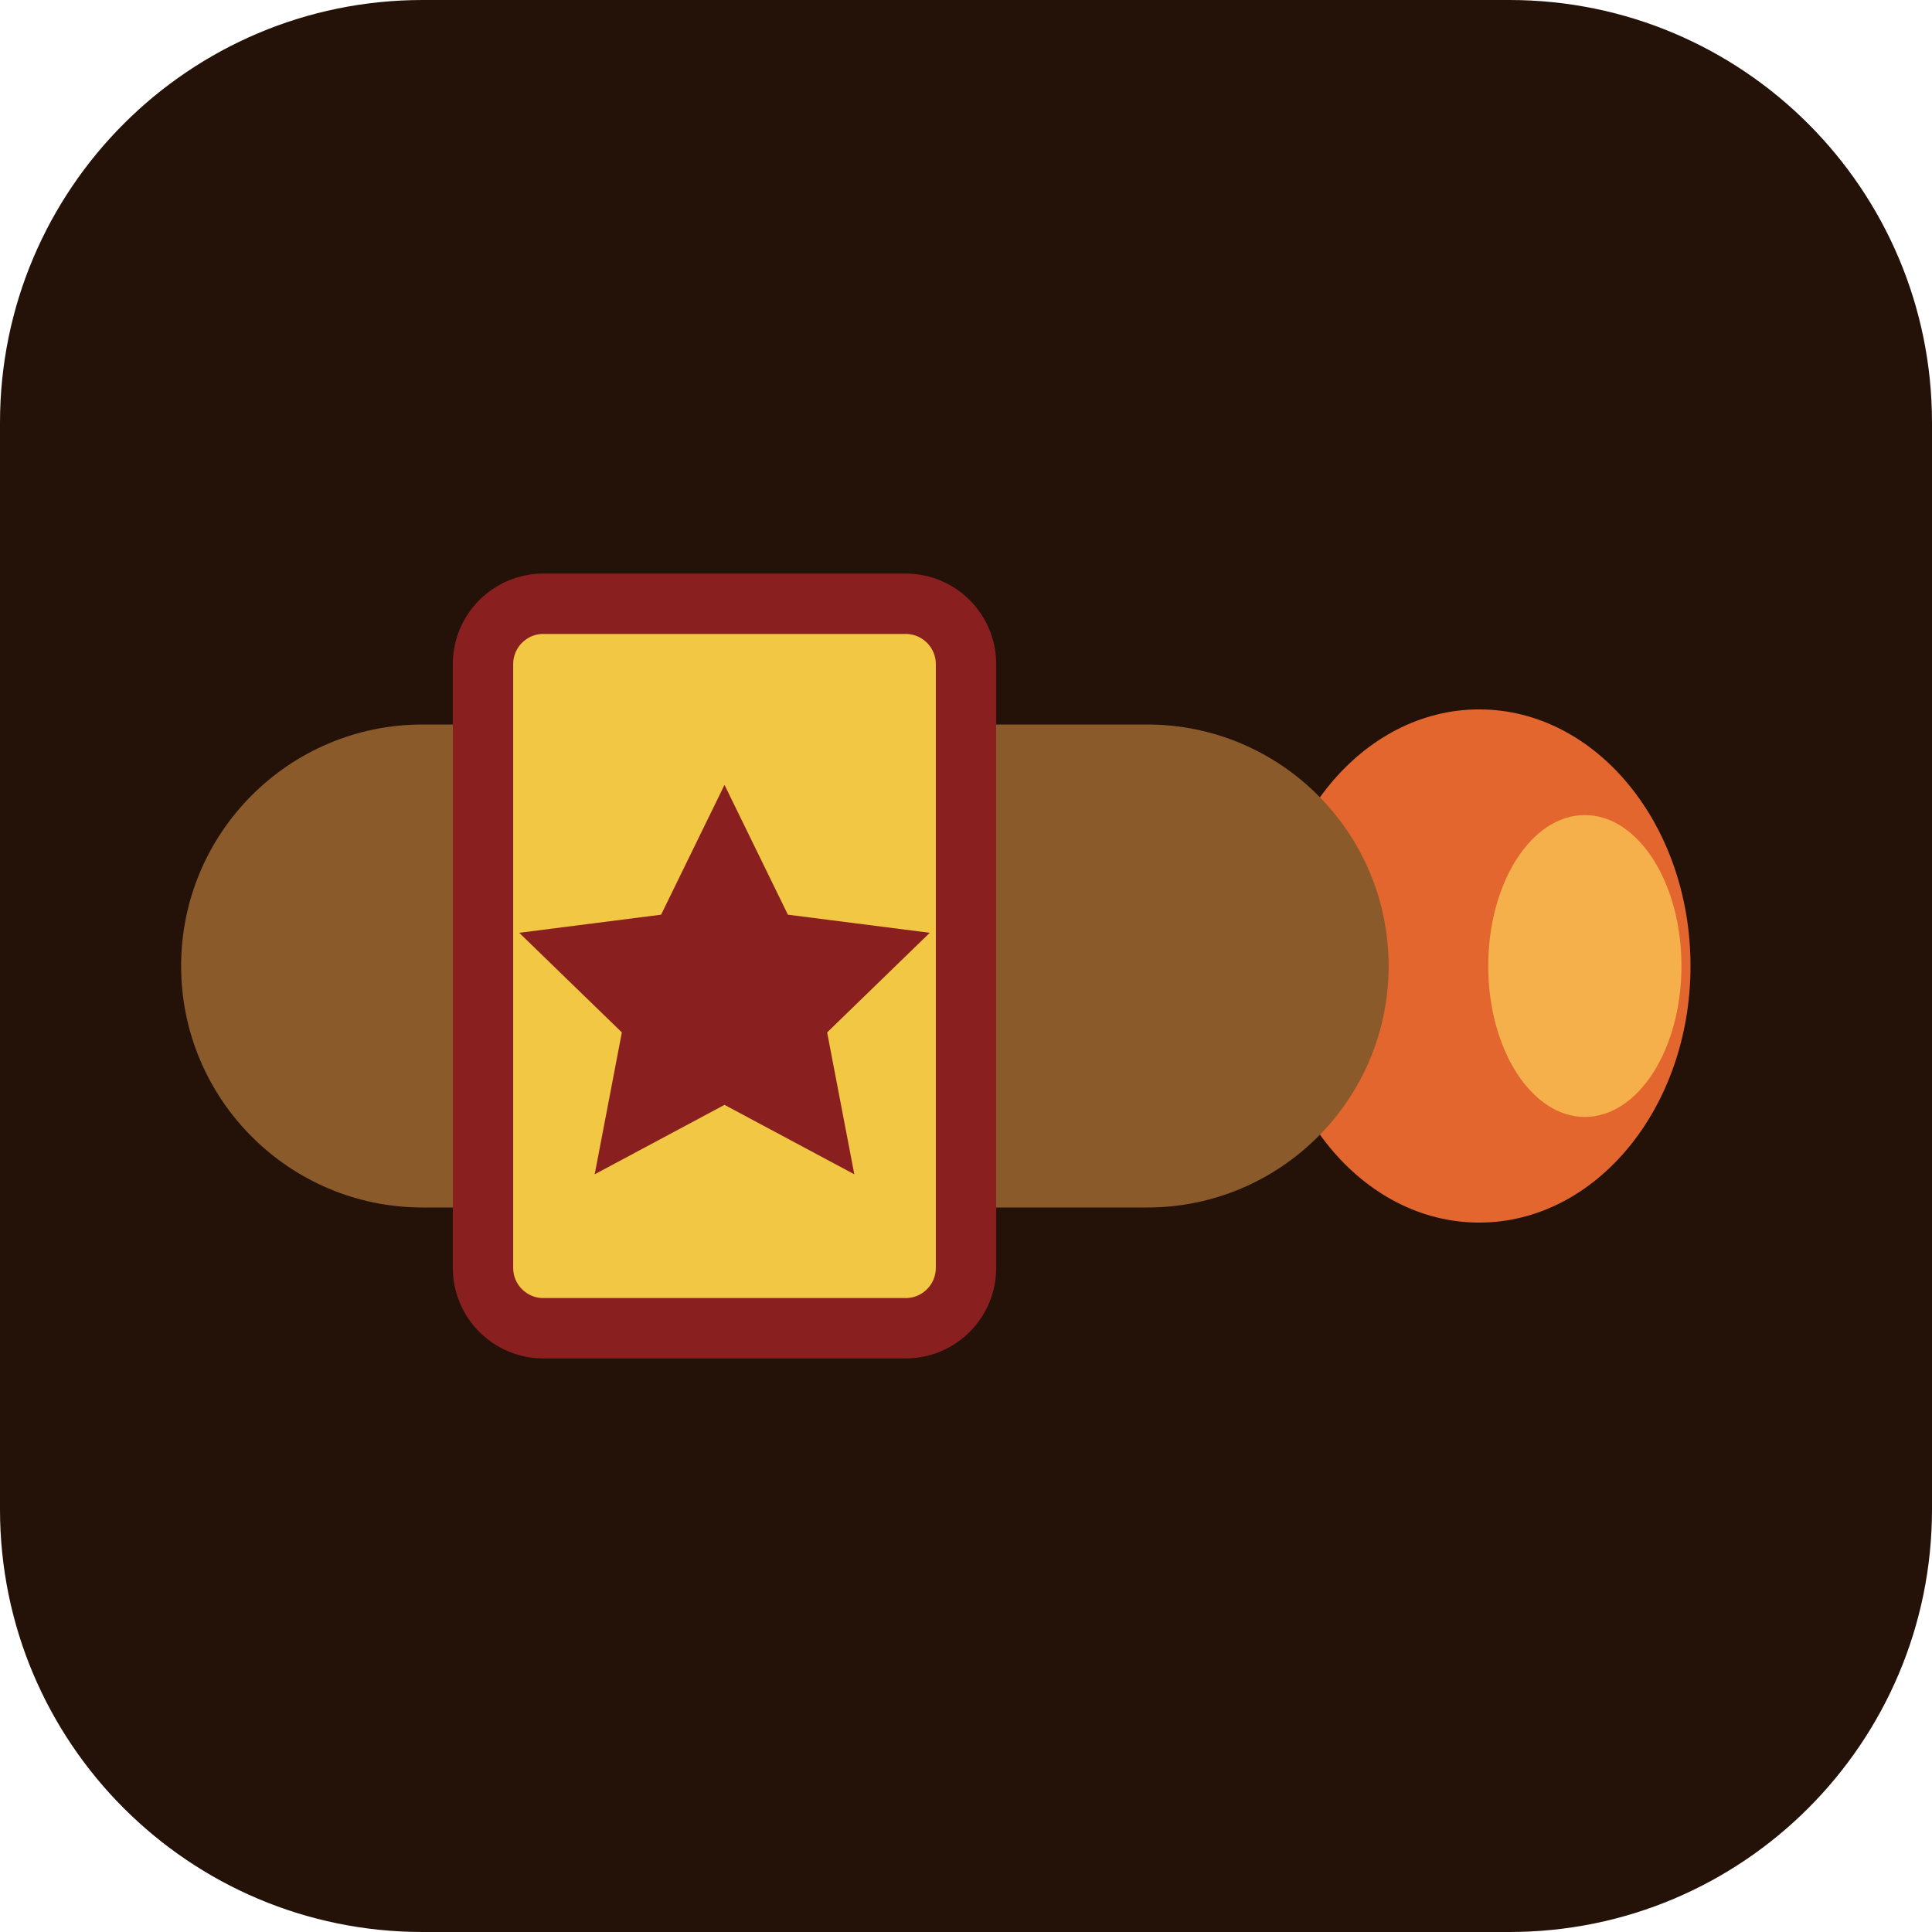
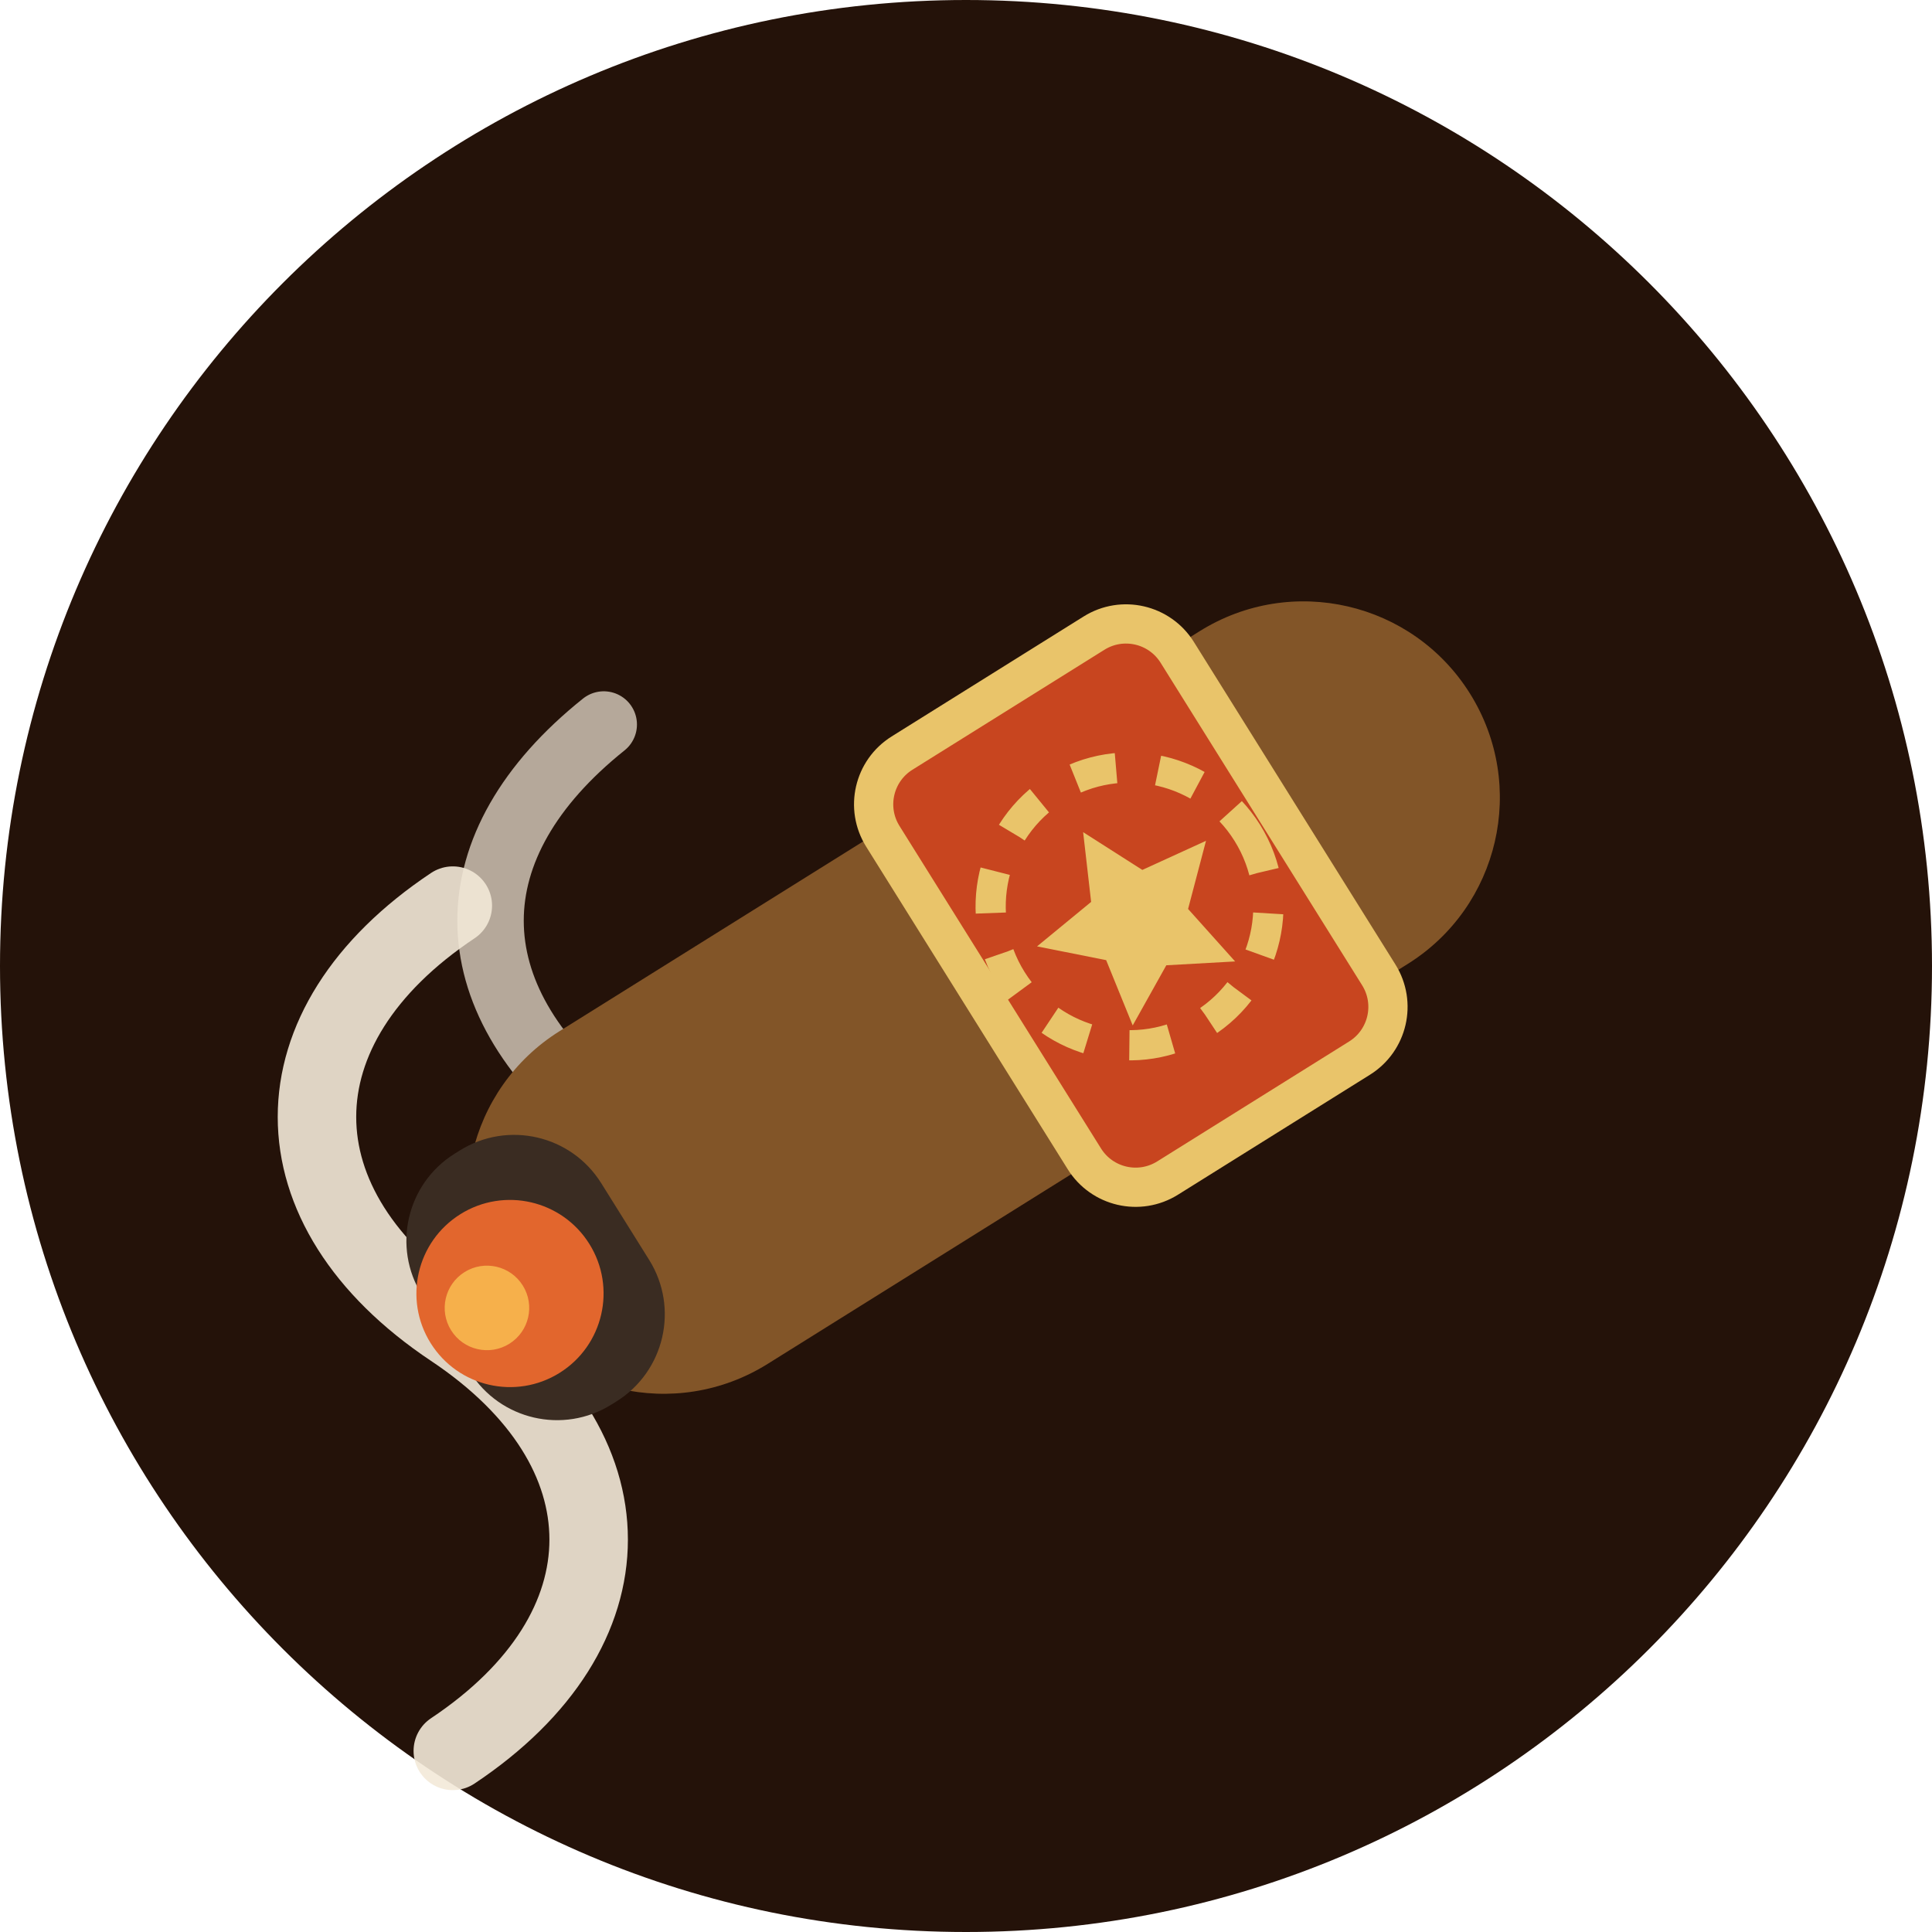
<svg xmlns="http://www.w3.org/2000/svg" viewBox="0 0 64 64">
-   <rect width="64" height="64" rx="14" fill="#241209" />
-   <ellipse cx="49" cy="32" rx="7" ry="8.5" fill="#e2662d" />
-   <ellipse cx="52.5" cy="32" rx="3.2" ry="5" fill="#f6b04b" />
-   <rect x="6" y="24" width="40" height="16" rx="8" fill="#8a5a2b" />
-   <rect x="16" y="20" width="16" height="24" rx="2" fill="#f1c744" />
-   <rect x="16" y="20" width="16" height="24" rx="2" fill="none" stroke="#8a1f1f" stroke-width="2" />
-   <path d="M24 26l2.1 4.3 4.7.6-3.4 3.3.9 4.7L24 36.6l-4.3 2.3.9-4.7-3.4-3.3 4.7-.6z" fill="#8a1f1f" />
+   <circle cx="32" cy="32" r="32" fill="#241209" />
+   <path d="M15 30c-6 4-6 10 0 14s6 10 0 14" fill="none" stroke="#f3e9d8" stroke-opacity="0.9" stroke-width="2.6" stroke-linecap="round" />
+   <path d="M20 24c-5 4-5 9 0 13" fill="none" stroke="#f3e9d8" stroke-opacity="0.7" stroke-width="2.2" stroke-linecap="round" />
+   <g transform="rotate(-32 32 34)">
+     <rect x="14" y="27" width="38" height="13" rx="6.5" fill="#8a5a2b" />
+     <rect x="14" y="27" width="38" height="13" rx="6.5" fill="#000" opacity="0.06" />
+     <rect x="12" y="28.6" width="7" height="9.8" rx="3.4" fill="#3a2c22" />
+     <circle cx="14.5" cy="33.5" r="3.1" fill="#e2662d" />
+     <circle cx="13.6" cy="33.5" r="1.4" fill="#f6b04b" />
+     <rect x="33" y="25.2" width="11.5" height="16.6" rx="2" fill="#c8451f" />
+     <rect x="33" y="25.2" width="11.5" height="16.6" rx="2" fill="none" stroke="#e9c46a" stroke-width="1.3" />
+     <circle cx="38.7" cy="33.5" r="4.6" fill="none" stroke="#e9c46a" stroke-width="1" stroke-dasharray="1.4 1.4" />
+     <path d="M38.7 30.6l1 2.1 2.3.3-1.7 1.6.4 2.3-2-1.1-2 1.1.4-2.3-1.7-1.6 2.3-.3z" fill="#e9c46a" />
+   </g>
</svg>
